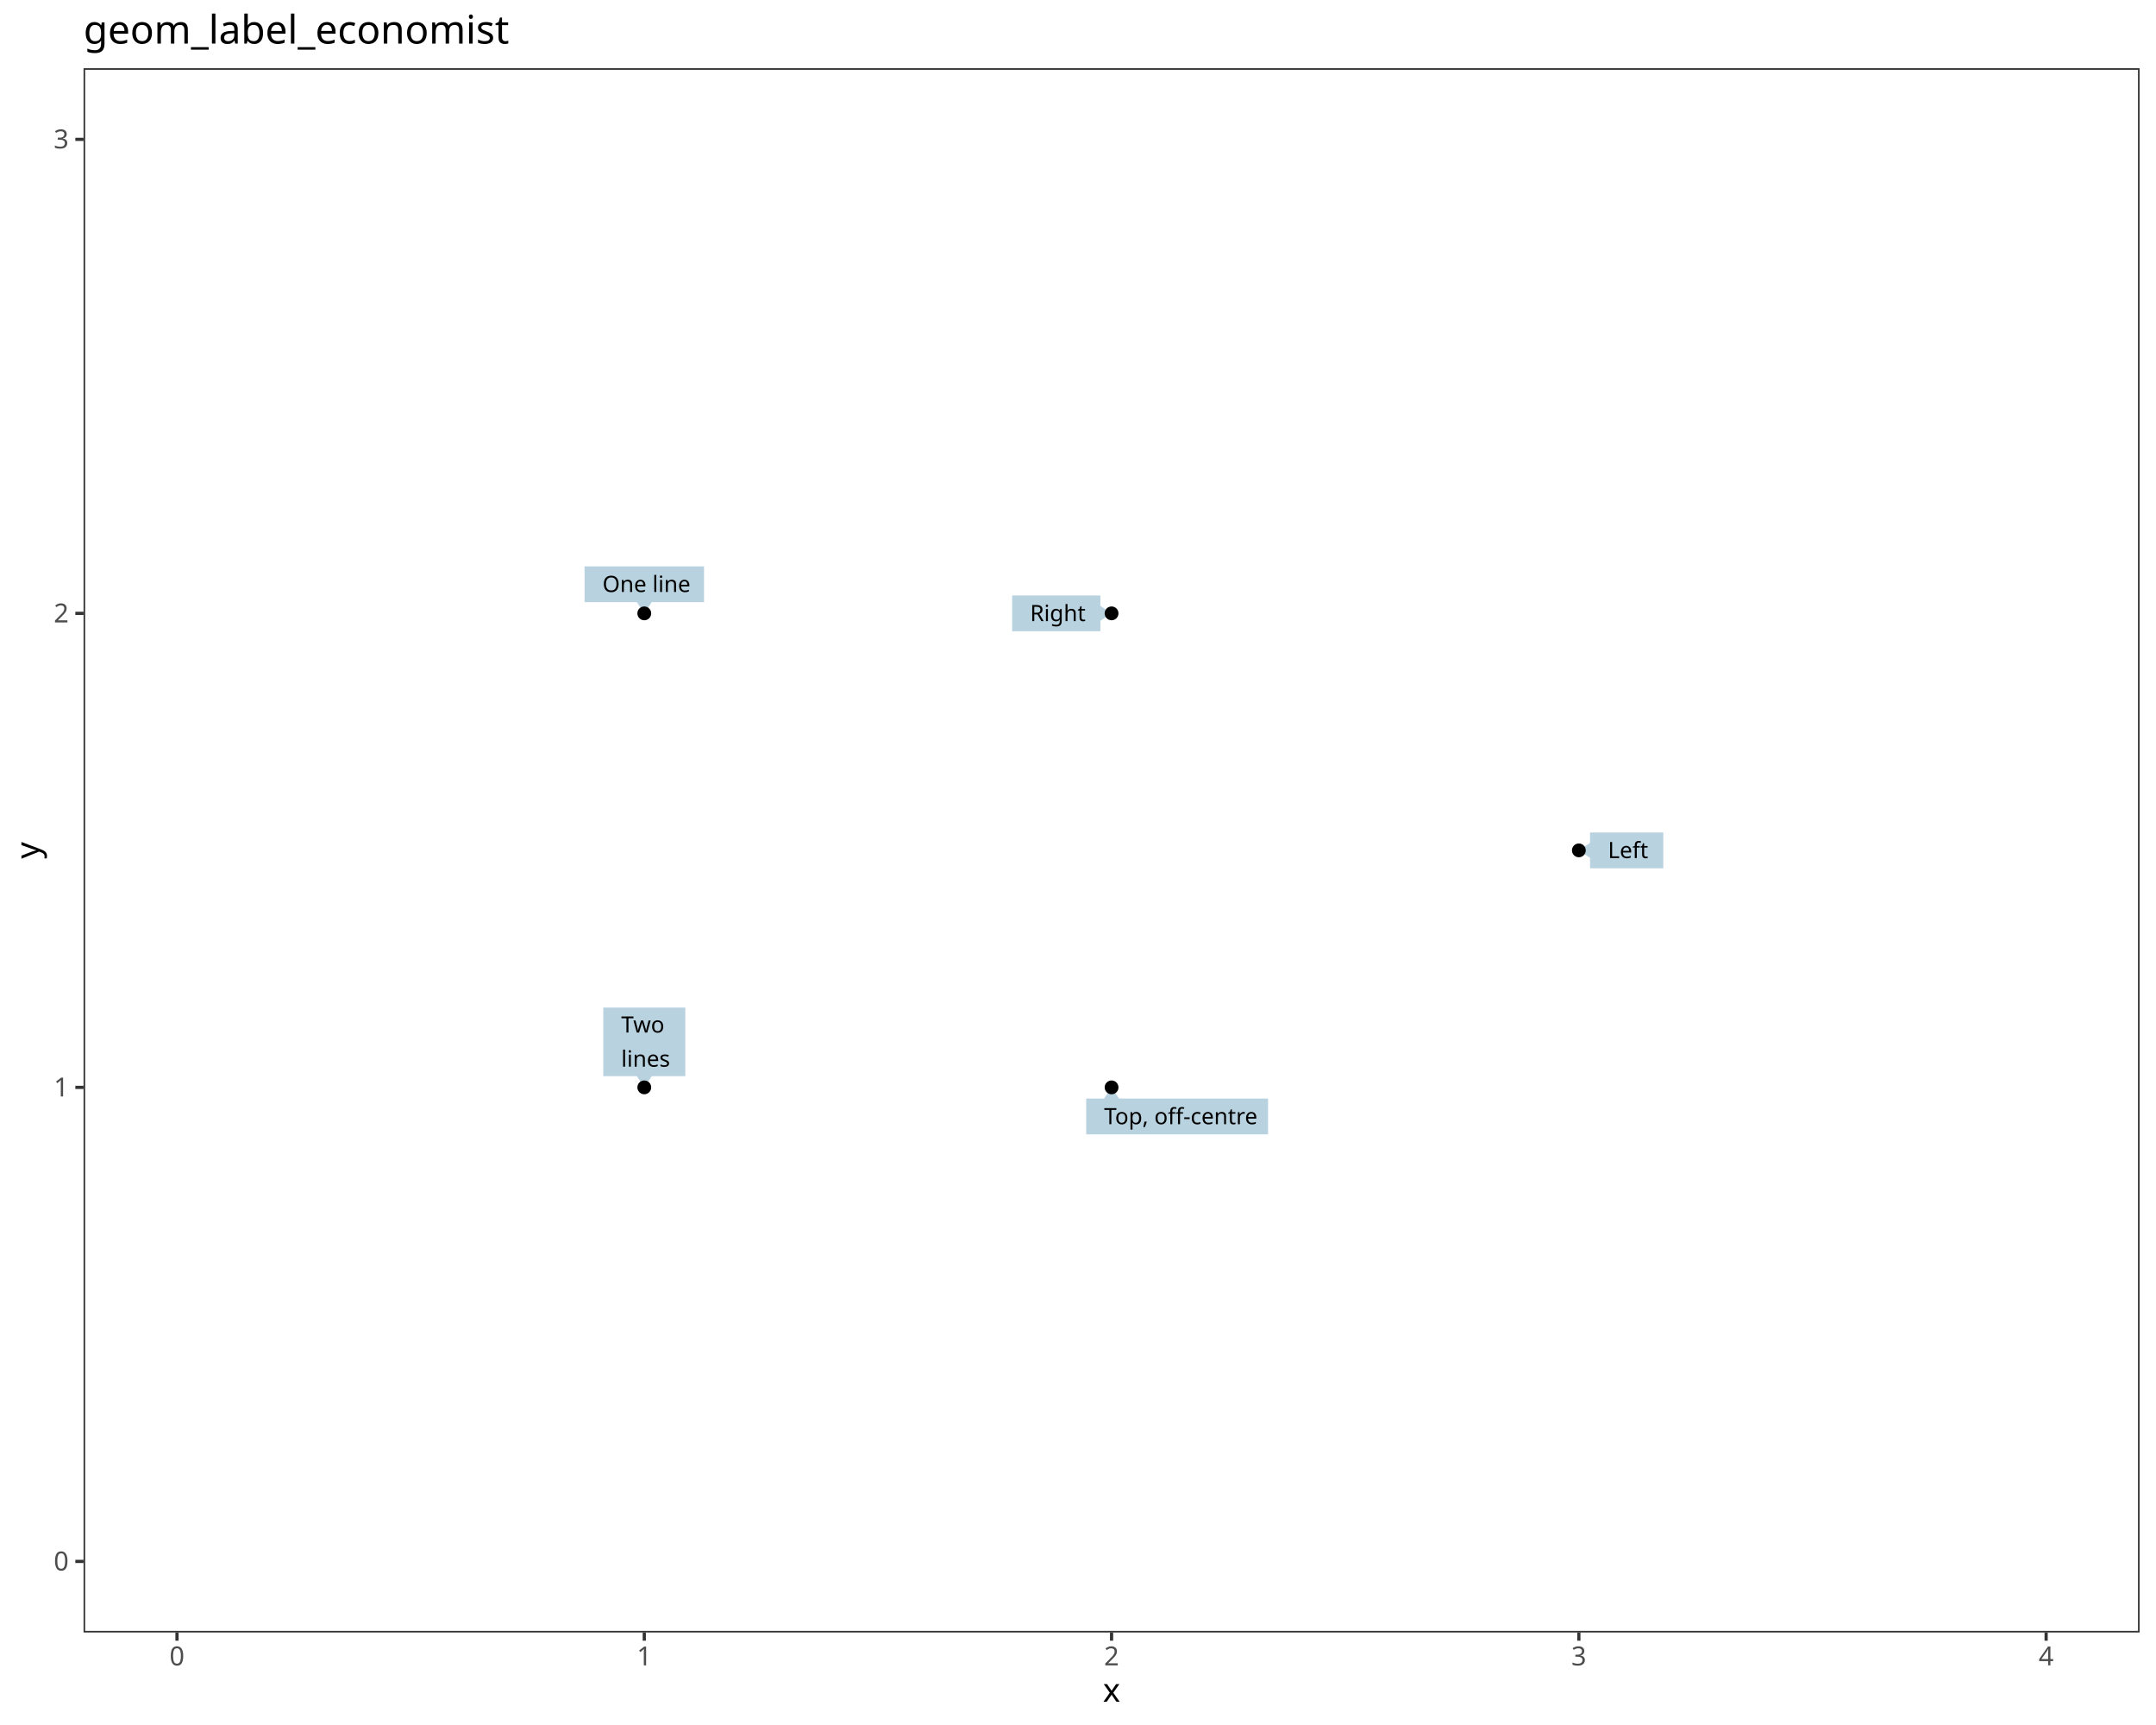
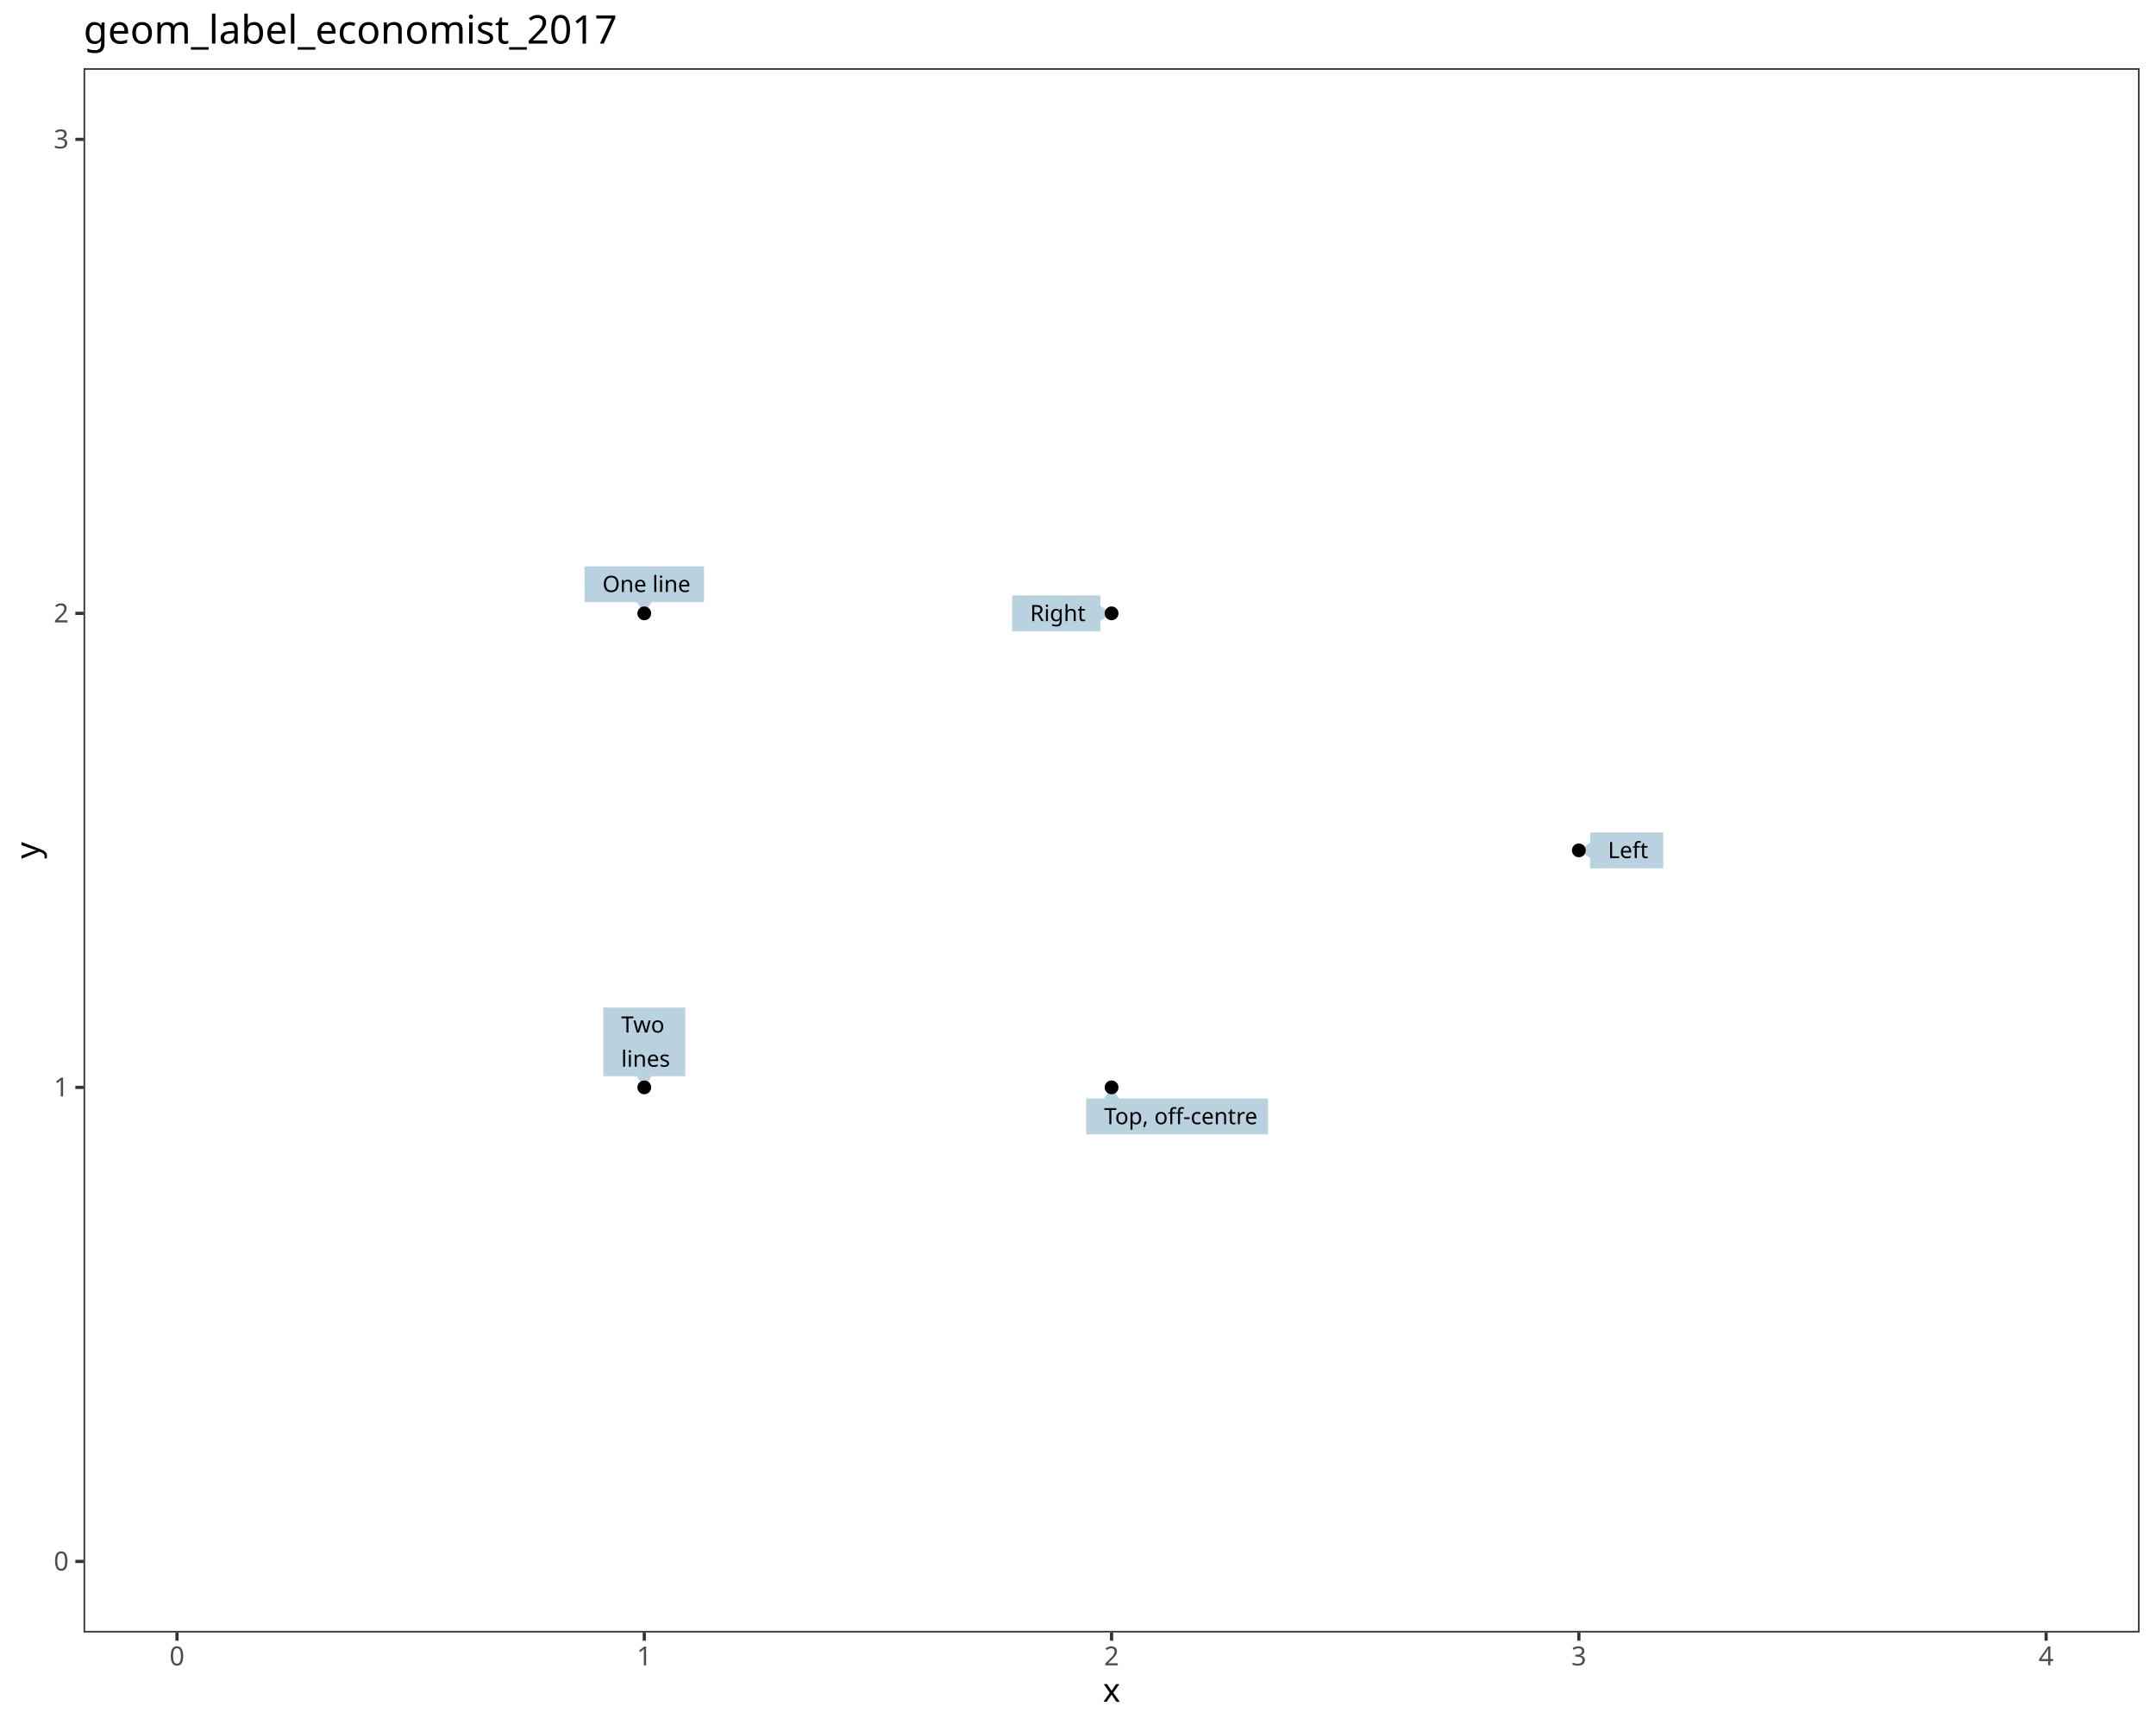
<svg xmlns="http://www.w3.org/2000/svg" class="svglite" data-engine-version="2.0" width="720.00pt" height="576.00pt" viewBox="0 0 720.00 576.00">
  <defs>
    <style type="text/css">
    .svglite line, .svglite polyline, .svglite polygon, .svglite path, .svglite rect, .svglite circle {
      fill: none;
      stroke: #000000;
      stroke-linecap: round;
      stroke-linejoin: round;
      stroke-miterlimit: 10.00;
    }
  </style>
  </defs>
  <rect width="100%" height="100%" style="stroke: none; fill: #FFFFFF;" />
  <defs>
    <clipPath id="cpMC4wMHw3MjAuMDB8MC4wMHw1NzYuMDA=">
      <rect x="0.00" y="0.00" width="720.00" height="576.00" />
    </clipPath>
  </defs>
  <g clip-path="url(#cpMC4wMHw3MjAuMDB8MC4wMHw1NzYuMDA=)">
    <rect x="0.00" y="0.00" width="720.00" height="576.00" style="stroke-width: 1.07; stroke: #FFFFFF; fill: #FFFFFF;" />
  </g>
  <defs>
    <clipPath id="cpMjcuOTB8NzE0LjUyfDIyLjc4fDU0NS4xMQ==">
      <rect x="27.90" y="22.78" width="686.62" height="522.33" />
    </clipPath>
  </defs>
  <g clip-path="url(#cpMjcuOTB8NzE0LjUyfDIyLjc4fDU0NS4xMQ==)">
    <rect x="27.90" y="22.78" width="686.62" height="522.33" style="stroke-width: 1.07; stroke: none; fill: #FFFFFF;" />
    <polygon points="215.16,204.81 212.67,201.07 195.21,201.07 195.21,189.12 235.11,189.12 235.11,201.07 217.65,201.07 " style="stroke-width: 0.75; stroke: none; fill: #B8D2E0;" />
    <text x="201.19" y="197.67" style="font-size: 7.50px; font-family: sans;" textLength="27.94px" lengthAdjust="spacingAndGlyphs">One line</text>
    <polygon points="215.16,363.09 212.67,359.35 201.47,359.35 201.47,336.44 228.85,336.44 228.85,359.35 217.65,359.35 " style="stroke-width: 0.75; stroke: none; fill: #B8D2E0;" />
    <text x="207.45" y="344.78" style="font-size: 7.50px; font-family: sans;" textLength="14.17px" lengthAdjust="spacingAndGlyphs">Two</text>
    <text x="207.45" y="356.18" style="font-size: 7.50px; font-family: sans;" textLength="15.43px" lengthAdjust="spacingAndGlyphs">lines</text>
    <polygon points="371.21,204.81 367.47,202.32 367.47,198.83 338.01,198.83 338.01,210.78 367.47,210.78 367.47,207.30 " style="stroke-width: 0.75; stroke: none; fill: #B8D2E0;" />
    <text x="343.99" y="207.39" style="font-size: 7.50px; font-family: sans;" textLength="17.51px" lengthAdjust="spacingAndGlyphs">Right</text>
    <polygon points="371.21,363.09 373.70,366.82 423.47,366.82 423.47,378.78 362.74,378.78 362.74,366.82 368.72,366.82 " style="stroke-width: 0.75; stroke: none; fill: #B8D2E0;" />
    <text x="368.72" y="375.38" style="font-size: 7.50px; font-family: sans;" textLength="48.78px" lengthAdjust="spacingAndGlyphs">Top, off-centre</text>
    <polygon points="527.26,283.95 531.00,286.44 531.00,289.93 555.46,289.93 555.46,277.97 531.00,277.97 531.00,281.46 " style="stroke-width: 0.75; stroke: none; fill: #B8D2E0;" />
    <text x="536.97" y="286.53" style="font-size: 7.50px; font-family: sans;" textLength="12.51px" lengthAdjust="spacingAndGlyphs">Left</text>
    <circle cx="215.16" cy="204.81" r="1.95" style="stroke-width: 0.71; fill: #000000;" />
    <circle cx="215.16" cy="363.09" r="1.95" style="stroke-width: 0.71; fill: #000000;" />
    <circle cx="371.21" cy="204.81" r="1.95" style="stroke-width: 0.71; fill: #000000;" />
    <circle cx="371.21" cy="363.09" r="1.95" style="stroke-width: 0.71; fill: #000000;" />
    <circle cx="527.26" cy="283.95" r="1.95" style="stroke-width: 0.71; fill: #000000;" />
    <rect x="27.90" y="22.78" width="686.62" height="522.33" style="stroke-width: 1.07; stroke: #333333;" />
  </g>
  <g clip-path="url(#cpMC4wMHw3MjAuMDB8MC4wMHw1NzYuMDA=)">
    <text x="22.97" y="524.40" text-anchor="end" style="font-size: 8.80px; fill: #4D4D4D; font-family: sans;" textLength="4.89px" lengthAdjust="spacingAndGlyphs">0</text>
    <text x="22.97" y="366.12" text-anchor="end" style="font-size: 8.80px; fill: #4D4D4D; font-family: sans;" textLength="4.89px" lengthAdjust="spacingAndGlyphs">1</text>
    <text x="22.97" y="207.84" text-anchor="end" style="font-size: 8.80px; fill: #4D4D4D; font-family: sans;" textLength="4.89px" lengthAdjust="spacingAndGlyphs">2</text>
    <text x="22.97" y="49.55" text-anchor="end" style="font-size: 8.80px; fill: #4D4D4D; font-family: sans;" textLength="4.89px" lengthAdjust="spacingAndGlyphs">3</text>
    <polyline points="25.16,521.37 27.90,521.37 " style="stroke-width: 1.07; stroke: #333333; stroke-linecap: butt;" />
    <polyline points="25.16,363.09 27.90,363.09 " style="stroke-width: 1.07; stroke: #333333; stroke-linecap: butt;" />
    <polyline points="25.16,204.81 27.90,204.81 " style="stroke-width: 1.07; stroke: #333333; stroke-linecap: butt;" />
    <polyline points="25.16,46.53 27.90,46.53 " style="stroke-width: 1.07; stroke: #333333; stroke-linecap: butt;" />
    <polyline points="59.11,547.85 59.11,545.11 " style="stroke-width: 1.07; stroke: #333333; stroke-linecap: butt;" />
    <polyline points="215.16,547.85 215.16,545.11 " style="stroke-width: 1.07; stroke: #333333; stroke-linecap: butt;" />
    <polyline points="371.21,547.85 371.21,545.11 " style="stroke-width: 1.07; stroke: #333333; stroke-linecap: butt;" />
    <polyline points="527.26,547.85 527.26,545.11 " style="stroke-width: 1.07; stroke: #333333; stroke-linecap: butt;" />
    <polyline points="683.31,547.85 683.31,545.11 " style="stroke-width: 1.07; stroke: #333333; stroke-linecap: butt;" />
    <text x="59.11" y="556.10" text-anchor="middle" style="font-size: 8.80px; fill: #4D4D4D; font-family: sans;" textLength="4.89px" lengthAdjust="spacingAndGlyphs">0</text>
    <text x="215.16" y="556.10" text-anchor="middle" style="font-size: 8.80px; fill: #4D4D4D; font-family: sans;" textLength="4.89px" lengthAdjust="spacingAndGlyphs">1</text>
    <text x="371.21" y="556.10" text-anchor="middle" style="font-size: 8.80px; fill: #4D4D4D; font-family: sans;" textLength="4.89px" lengthAdjust="spacingAndGlyphs">2</text>
    <text x="527.26" y="556.10" text-anchor="middle" style="font-size: 8.80px; fill: #4D4D4D; font-family: sans;" textLength="4.89px" lengthAdjust="spacingAndGlyphs">3</text>
    <text x="683.31" y="556.10" text-anchor="middle" style="font-size: 8.80px; fill: #4D4D4D; font-family: sans;" textLength="4.89px" lengthAdjust="spacingAndGlyphs">4</text>
    <text x="371.21" y="568.24" text-anchor="middle" style="font-size: 11.00px; font-family: sans;" textLength="5.50px" lengthAdjust="spacingAndGlyphs">x</text>
    <text transform="translate(13.05,283.95) rotate(-90)" text-anchor="middle" style="font-size: 11.00px; font-family: sans;" textLength="5.50px" lengthAdjust="spacingAndGlyphs">y</text>
-     <text x="27.90" y="14.56" style="font-size: 13.20px; font-family: sans;" textLength="135.77px" lengthAdjust="spacingAndGlyphs">geom_label_economist</text>
+     <text x="27.90" y="14.56" style="font-size: 13.20px; font-family: sans;" textLength="172.48px" lengthAdjust="spacingAndGlyphs">geom_label_economist_2017</text>
  </g>
</svg>
